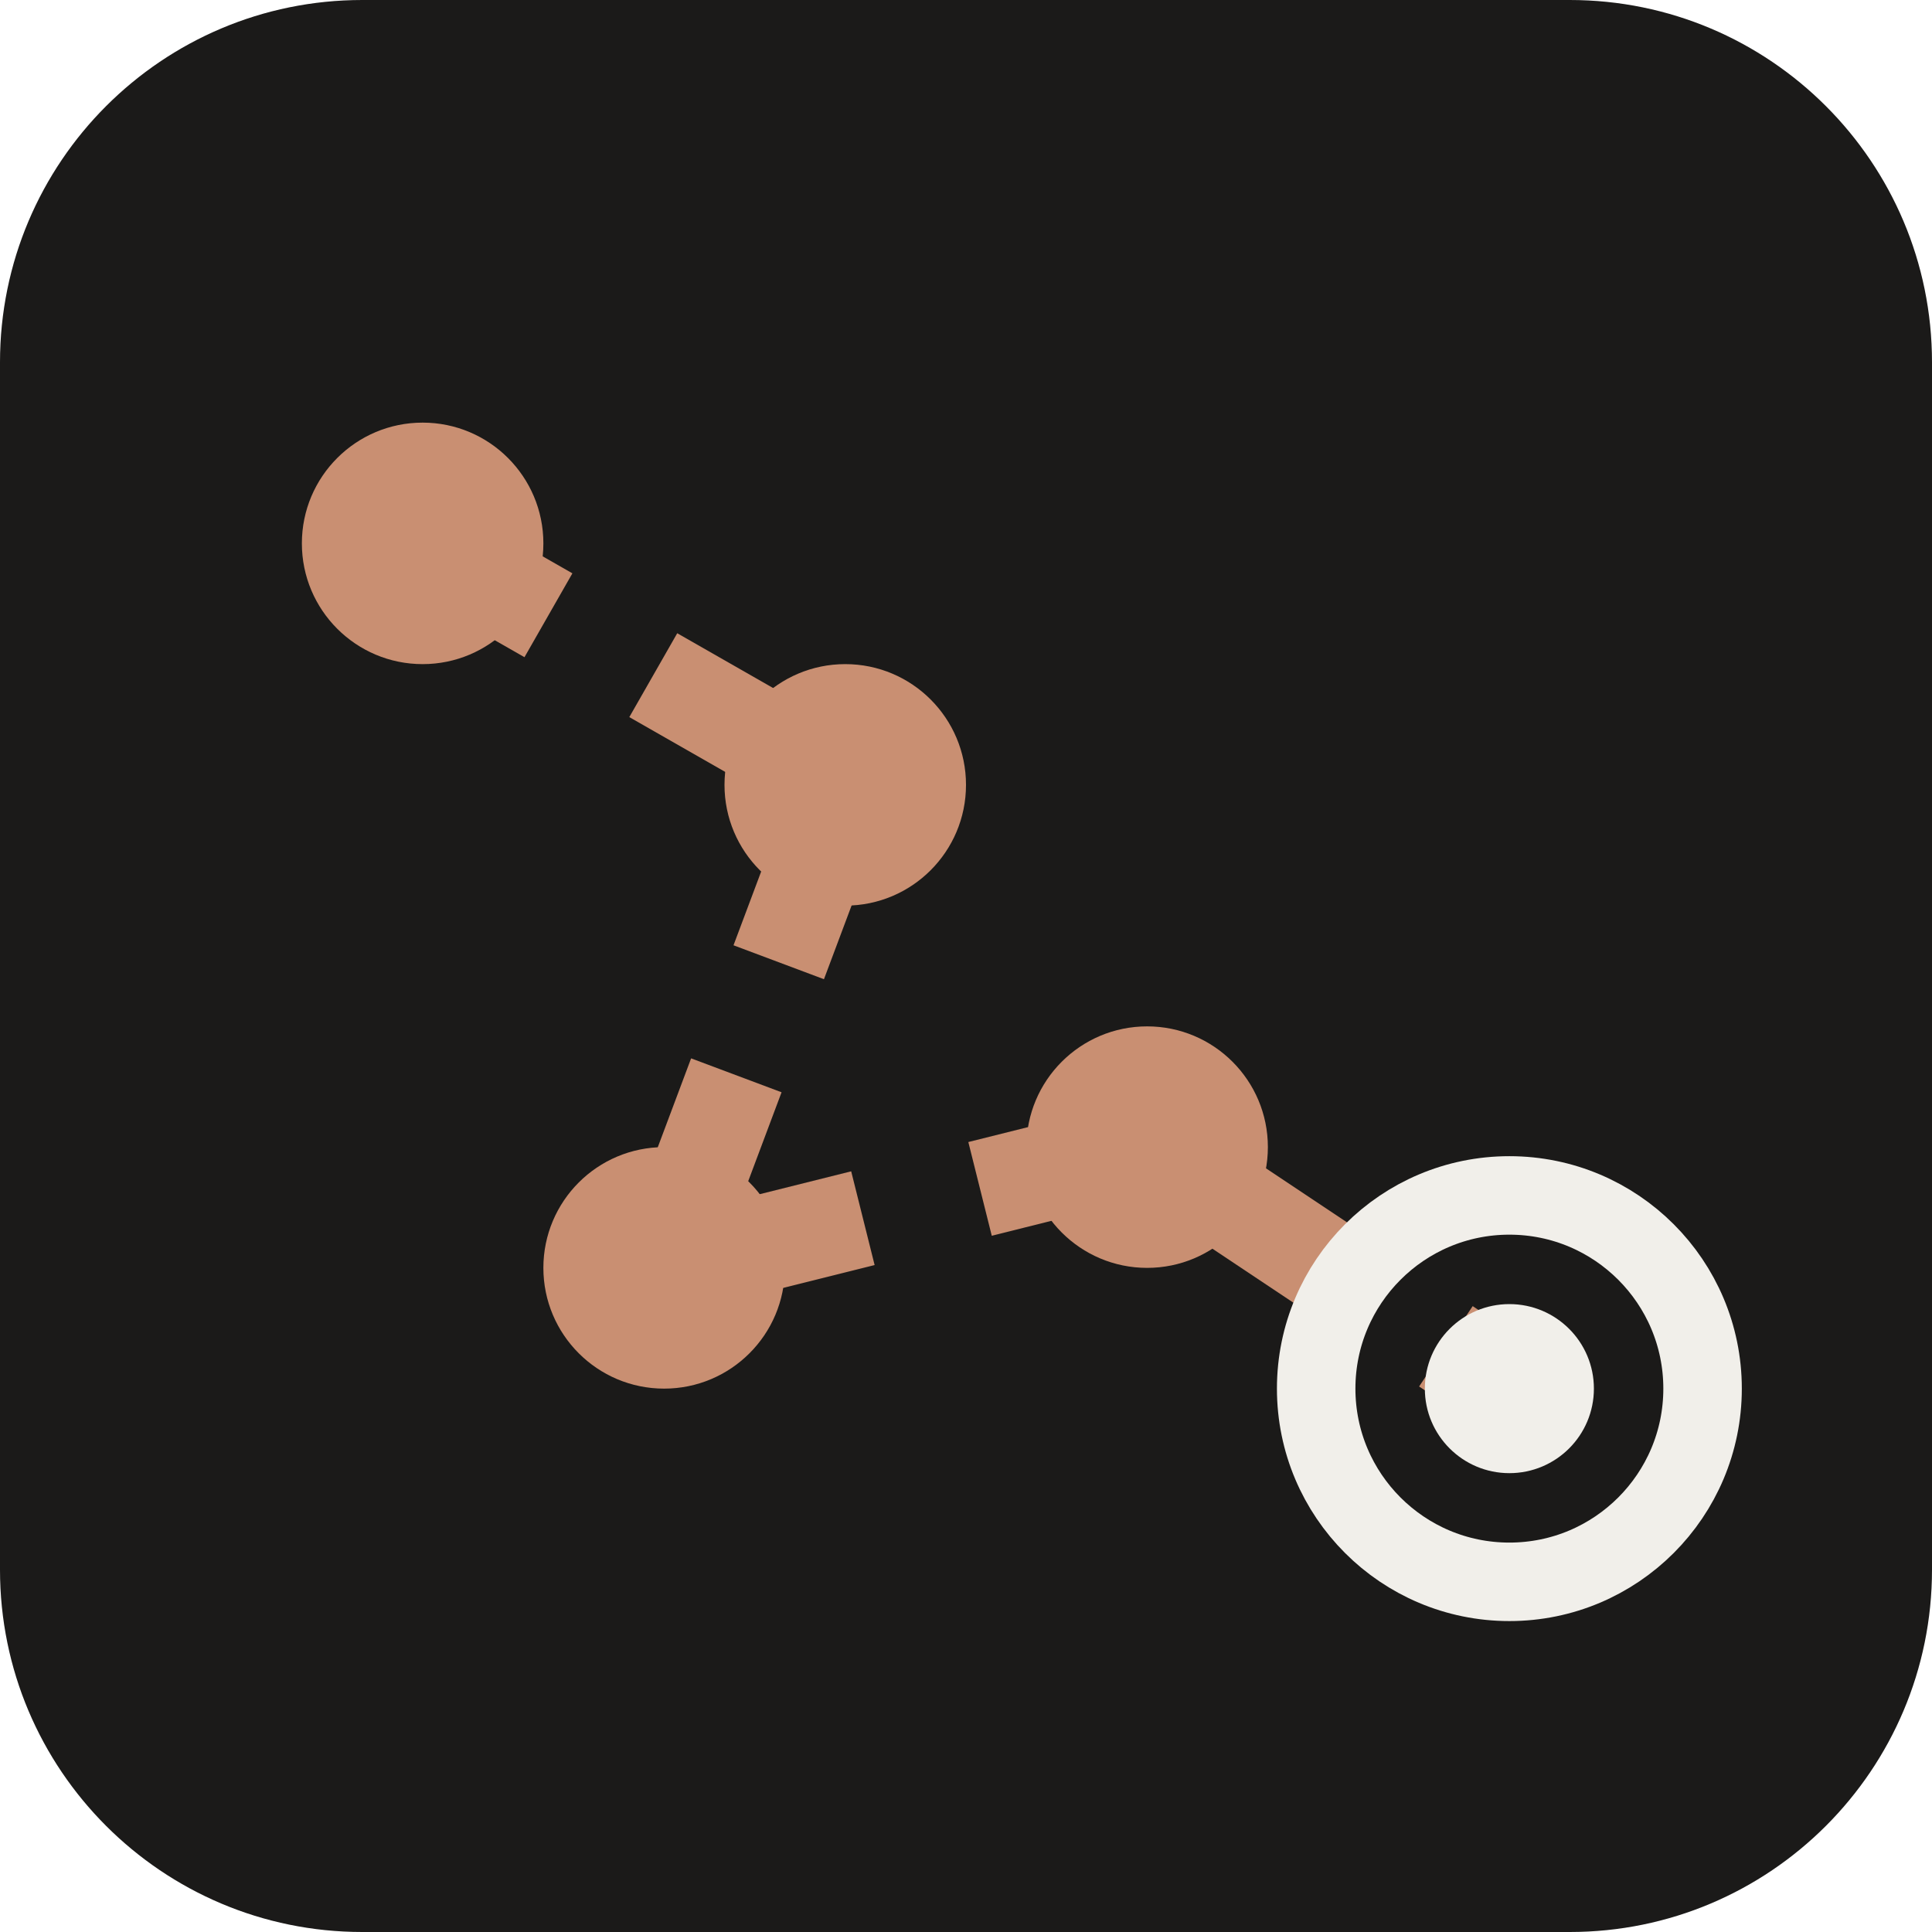
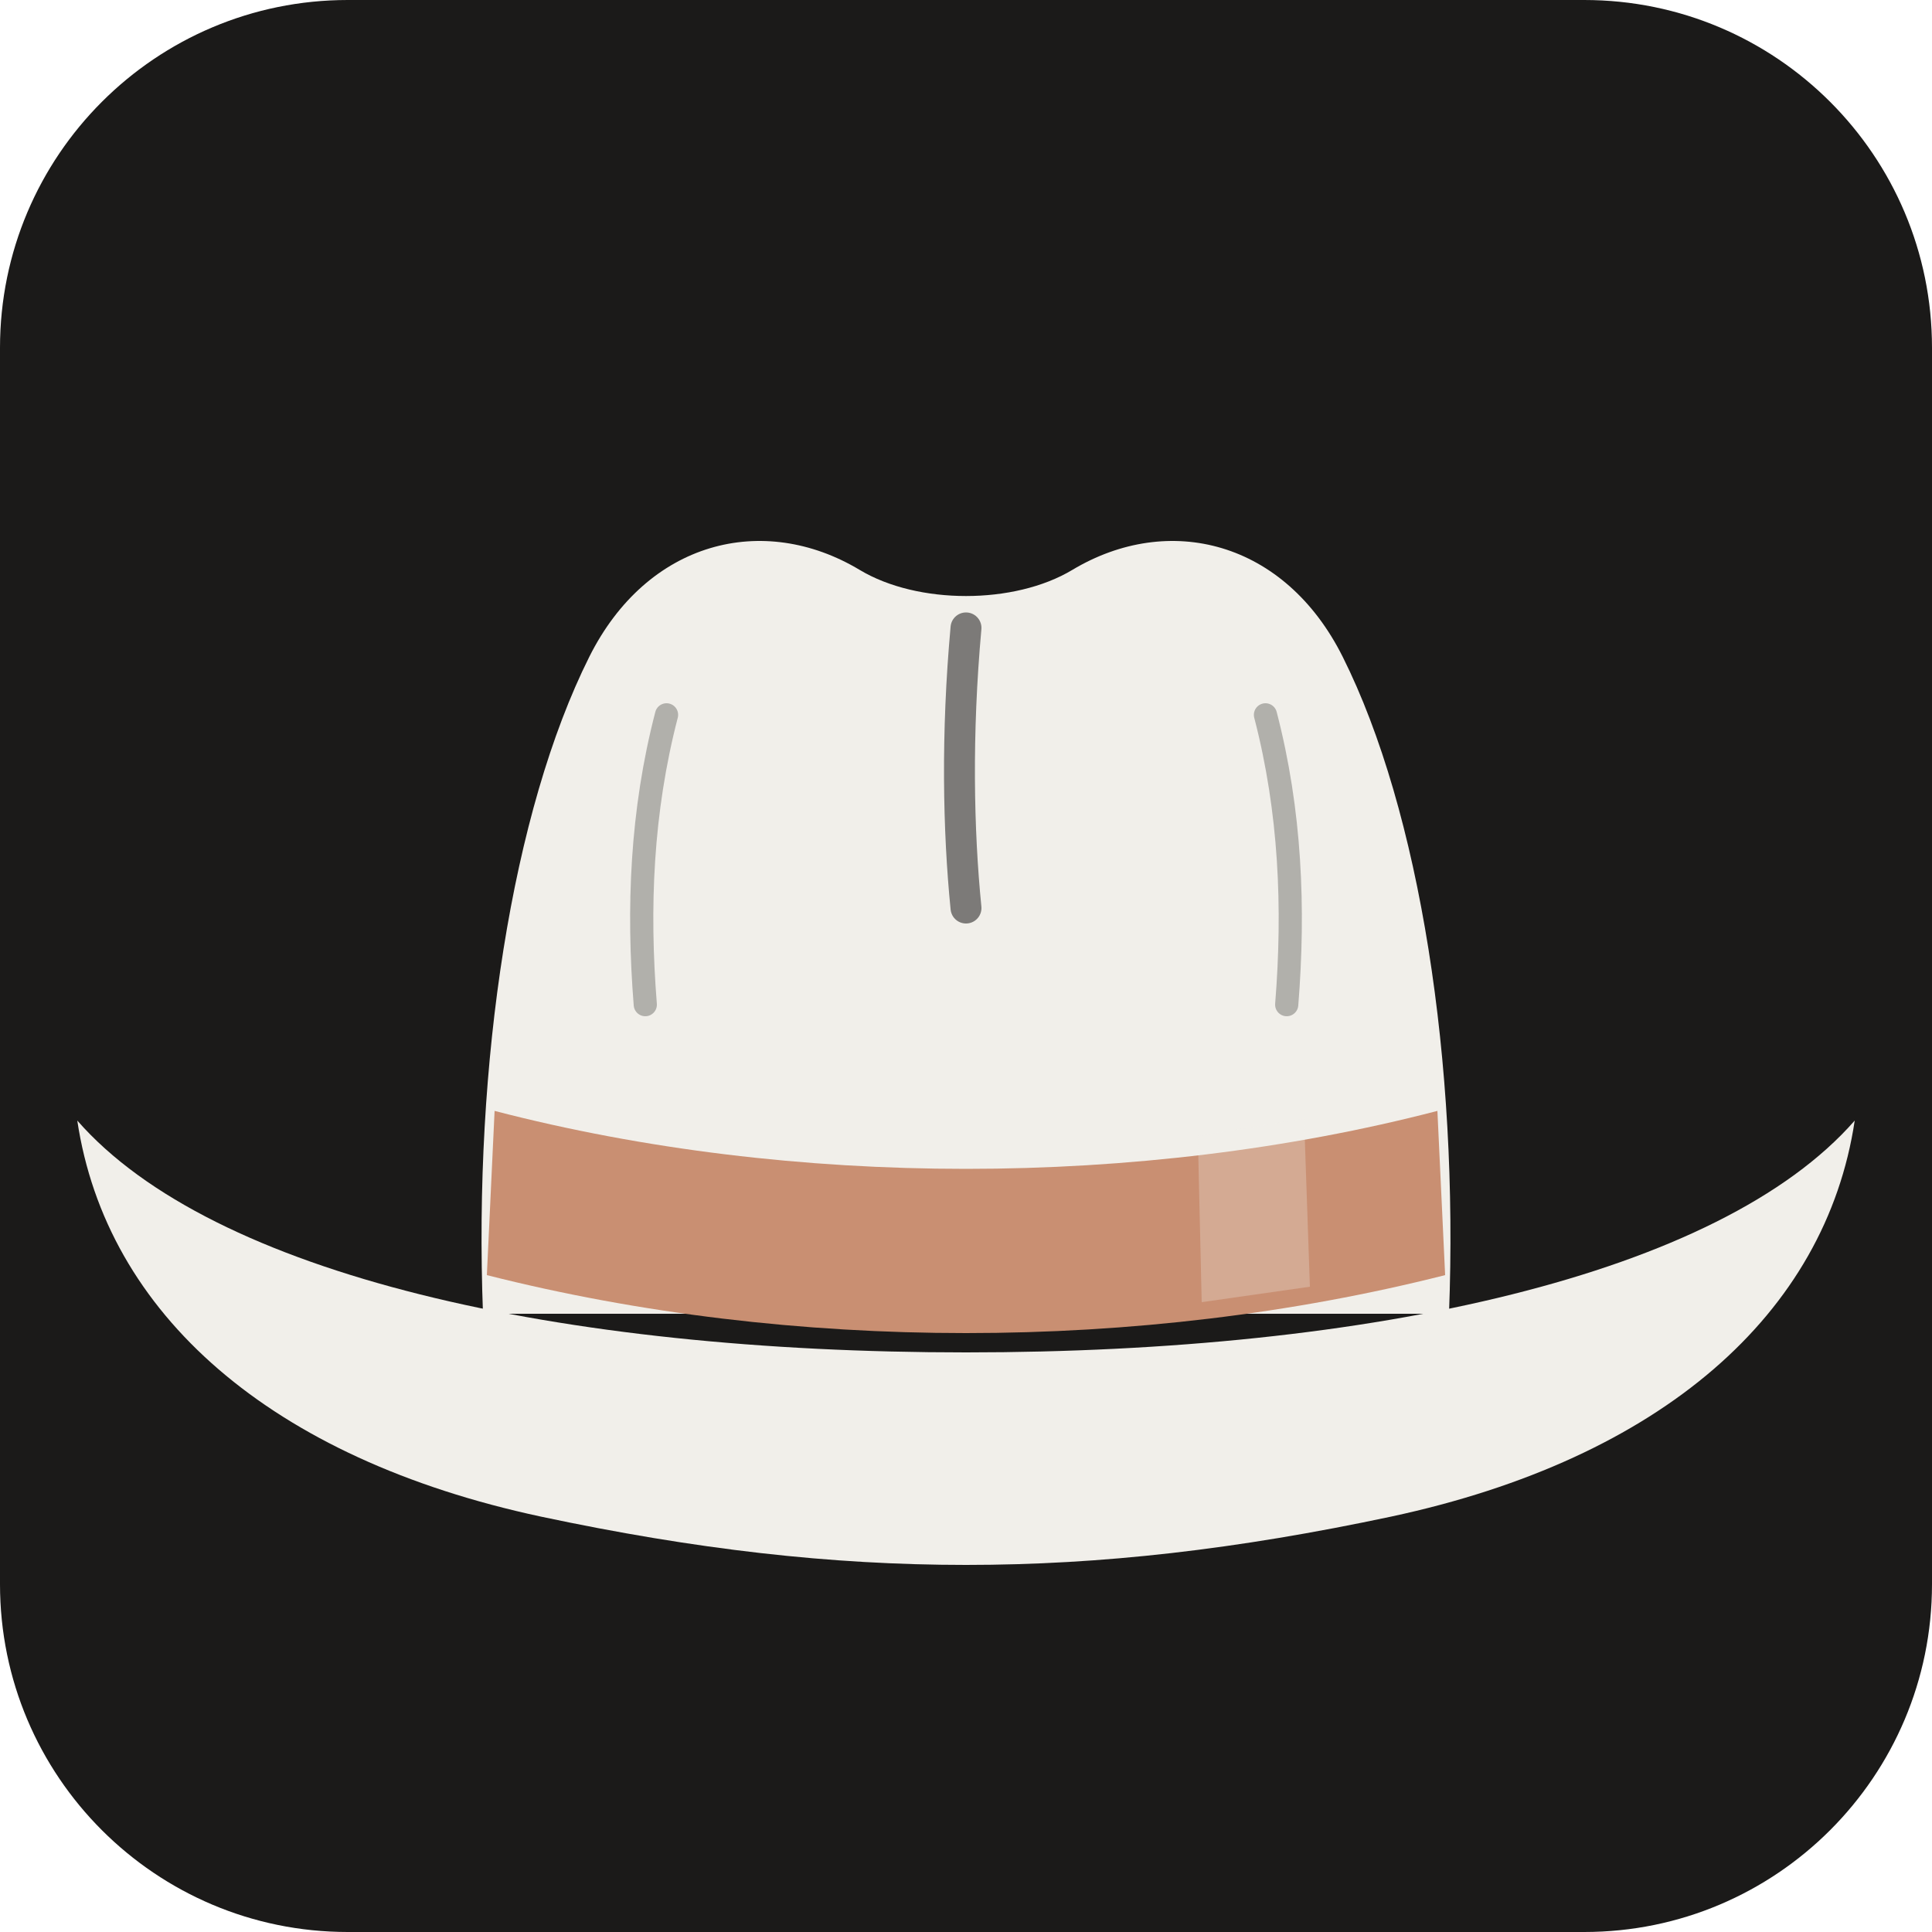
- <svg xmlns="http://www.w3.org/2000/svg" viewBox="0 0 32 32">
-   <rect width="32" height="32" rx="6" fill="#1b1a19" />
-   <path d="M7 9 L14 13 L11 21 L19 19 L25 23" fill="none" stroke="#c98f72" stroke-width="1.6" stroke-dasharray="2.4 2" />
-   <circle cx="7" cy="9" r="2" fill="#c98f72" />
-   <circle cx="14" cy="13" r="2" fill="#c98f72" />
-   <circle cx="11" cy="21" r="2" fill="#c98f72" />
-   <circle cx="19" cy="19" r="2" fill="#c98f72" />
-   <circle cx="25" cy="23" r="3.2" fill="none" stroke="#f1efea" stroke-width="1.3" />
-   <circle cx="25" cy="23" r="1.4" fill="#f1efea" />
+ <svg xmlns="http://www.w3.org/2000/svg" viewBox="0 0 100 100">
+   <rect width="100" height="100" rx="18" fill="#1b1a19" />
+   <path d="M25 68 C24.5 55 26.5 42 30.5 34 C33.5 28 39.5 26.5 44.5 29.5 C47.5 31.3 52.5 31.3 55.5 29.5 C60.5 26.5 66.5 28 69.5 34 C73.5 42 75.5 55 75 68 Z" fill="#f1efea" />
+   <path d="M50 32.5 C49.5 38 49.6 43 50 47" stroke="#1b1a19" stroke-width="1.6" fill="none" stroke-linecap="round" opacity="0.55" />
+   <path d="M34.5 37 C33.2 42 33 47 33.4 52" stroke="#1b1a19" stroke-width="1.2" fill="none" stroke-linecap="round" opacity="0.3" />
+   <path d="M65.5 37 C66.8 42 67 47 66.6 52" stroke="#1b1a19" stroke-width="1.2" fill="none" stroke-linecap="round" opacity="0.3" />
+   <path d="M4 58 C11 66 29 70 50 70 C71 70 89 66 96 58 C94.5 68 86 75.5 72 78.5 C64 80.2 57 81 50 81 C43 81 36 80.2 28 78.5 C14 75.5 5.5 68 4 58 Z" fill="#f1efea" />
+   <path d="M25.6 57.5 C41 61.5 59 61.5 74.4 57.5 L74.8 66 C59 70 41 70 25.2 66 Z" fill="#c98f72" />
+   <path d="M62 58.8 L67.5 57.9 L67.8 66.6 L62.2 67.4 Z" fill="#f1efea" opacity="0.28" />
</svg>
